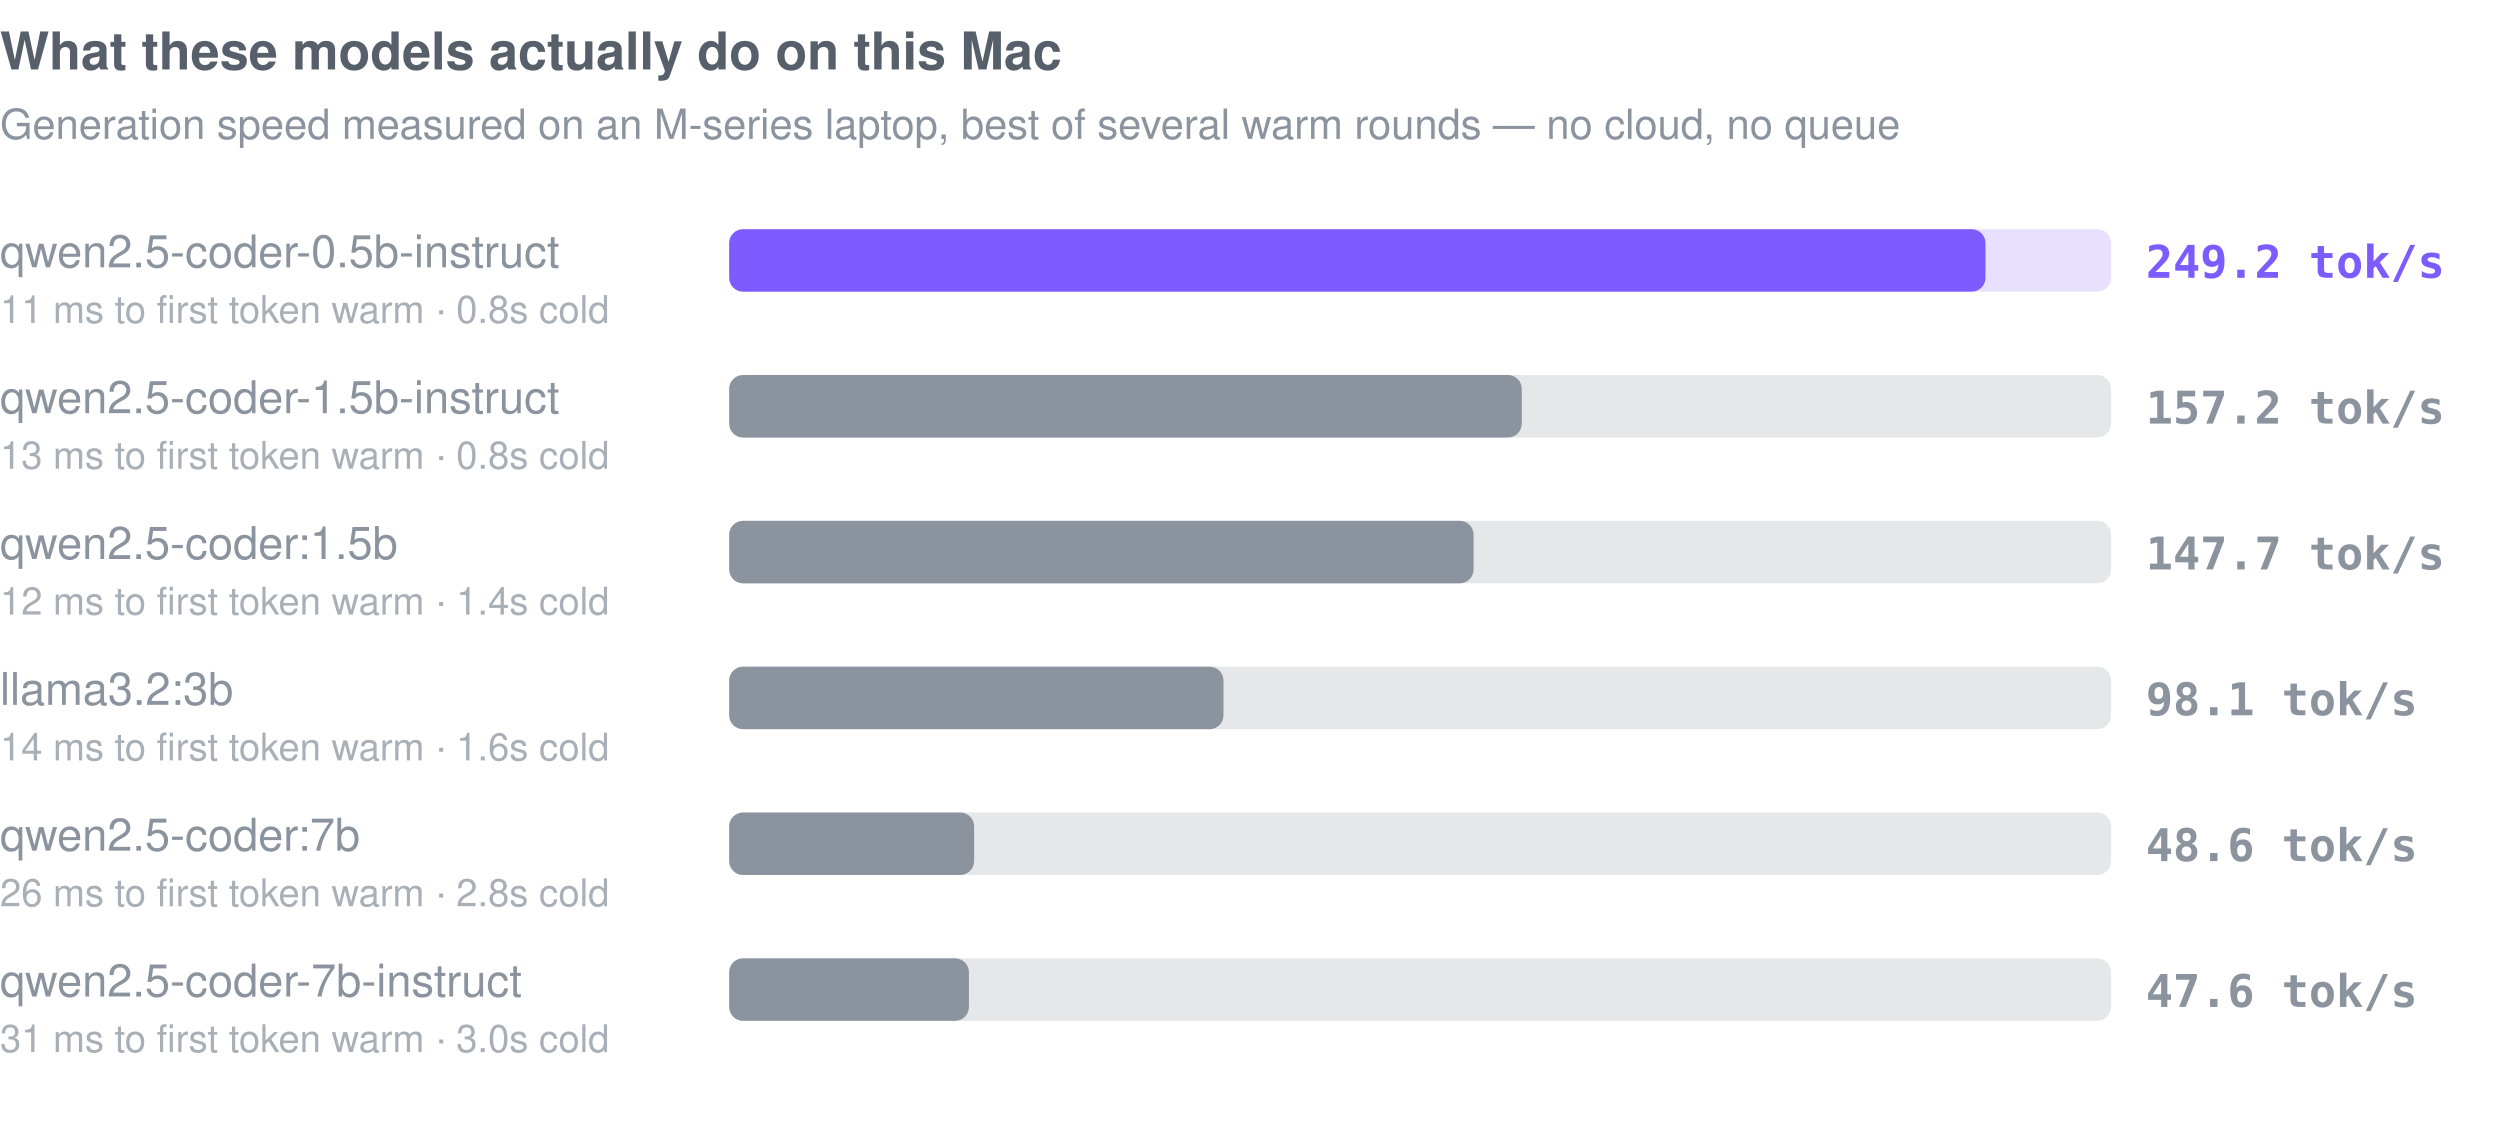
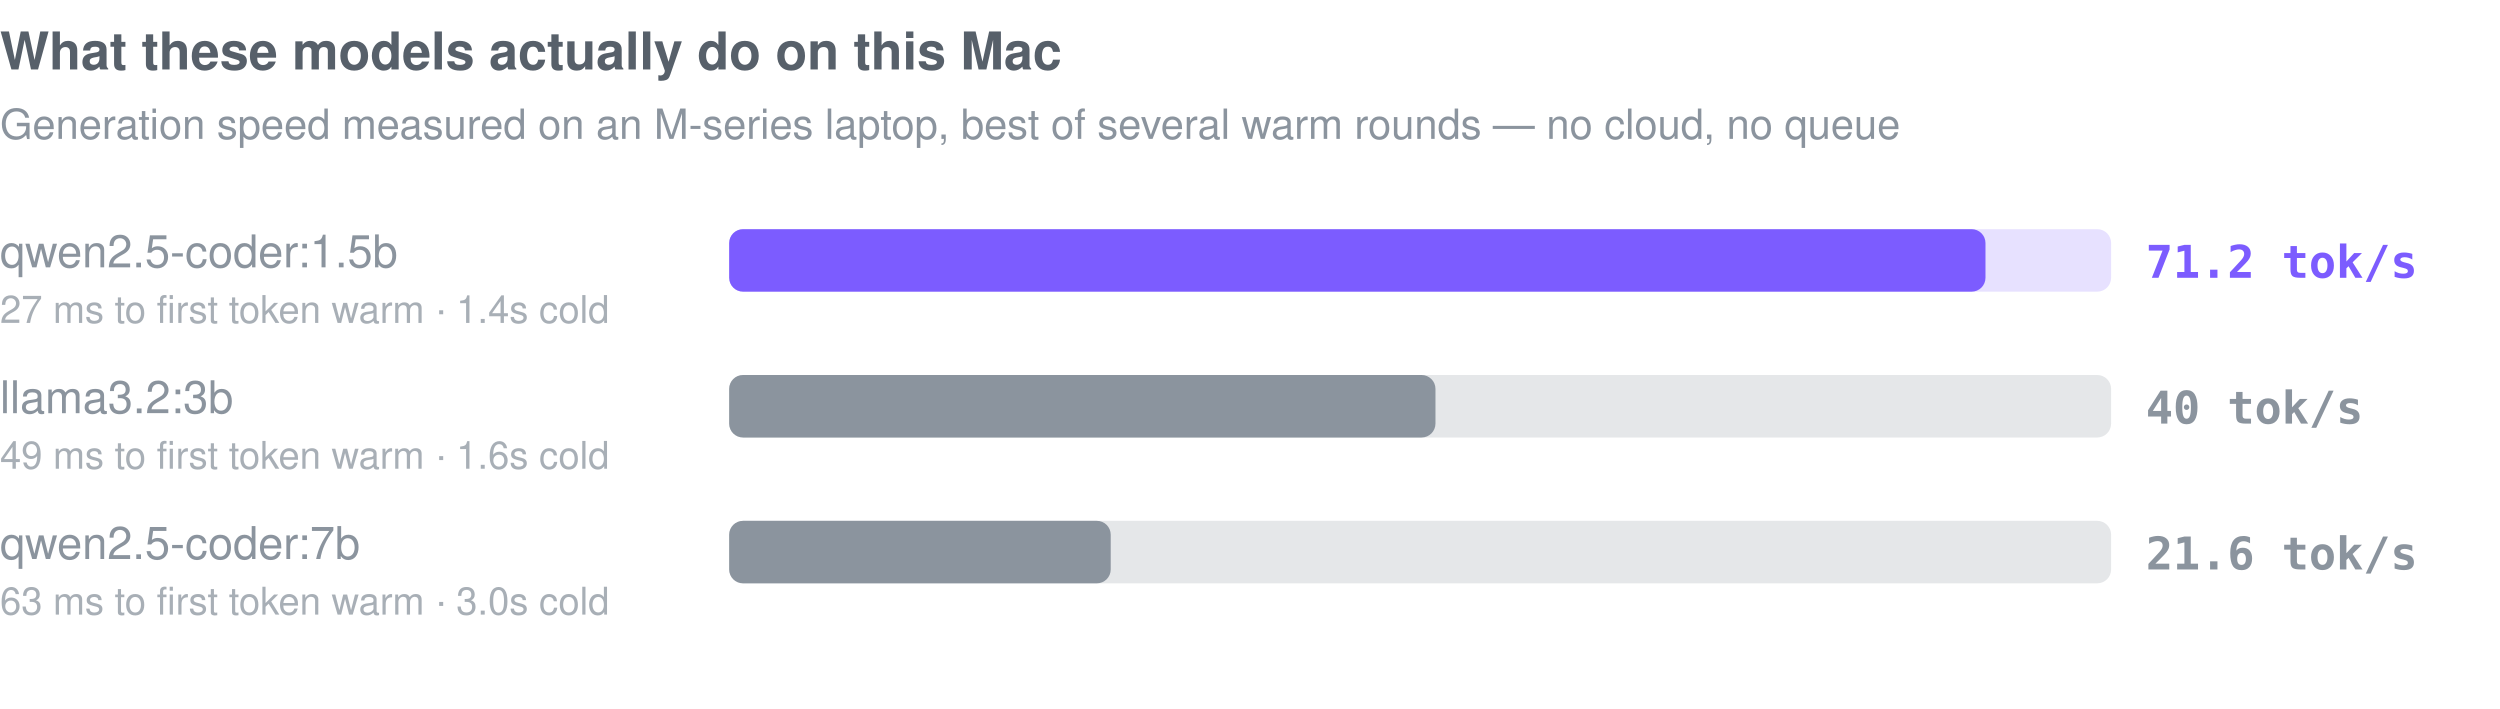
- <svg xmlns="http://www.w3.org/2000/svg" width="720" height="330" viewBox="0 0 720 330" role="img" aria-label="What these models actually do on this Mac">
+ <svg xmlns="http://www.w3.org/2000/svg" width="720" height="204" viewBox="0 0 720 204" role="img" aria-label="What these models actually do on this Mac">
  <text x="0" y="20" font-family="-apple-system, BlinkMacSystemFont, 'Segoe UI', Helvetica, Arial, sans-serif" font-size="15" font-weight="600" fill="#57606a">What these models actually do on this Mac</text>
  <text x="0" y="40" font-family="-apple-system, BlinkMacSystemFont, 'Segoe UI', Helvetica, Arial, sans-serif" font-size="12" fill="#8b949e">Generation speed measured on an M-series laptop, best of several warm rounds — no cloud, no queue</text>
  <g>
-     <text x="0" y="77" font-family="-apple-system, BlinkMacSystemFont, 'Segoe UI', Helvetica, Arial, sans-serif" font-size="13" fill="#8b949e">qwen2.5-coder-0.5b-instruct</text>
-     <text x="0" y="93" font-family="-apple-system, BlinkMacSystemFont, 'Segoe UI', Helvetica, Arial, sans-serif" font-size="11" fill="#8b949e" opacity="0.75">11 ms to first token warm · 0.8s cold</text>
+     <text x="0" y="77" font-family="-apple-system, BlinkMacSystemFont, 'Segoe UI', Helvetica, Arial, sans-serif" font-size="13" fill="#8b949e">qwen2.5-coder:1.5b</text>
+     <text x="0" y="93" font-family="-apple-system, BlinkMacSystemFont, 'Segoe UI', Helvetica, Arial, sans-serif" font-size="11" fill="#8b949e" opacity="0.75">27 ms to first token warm · 1.4s cold</text>
    <rect x="210" y="66" width="398" height="18" rx="4" fill="rgba(124, 92, 255, 0.18)" />
    <rect x="210" y="66" width="361.818" height="18" rx="4" fill="#7c5cff" />
-     <text x="618" y="80" font-family="ui-monospace, SFMono-Regular, 'SF Mono', Menlo, monospace" font-size="13" font-weight="600" fill="#7c5cff">249.2 tok/s</text>
+     <text x="618" y="80" font-family="ui-monospace, SFMono-Regular, 'SF Mono', Menlo, monospace" font-size="13" font-weight="600" fill="#7c5cff">71.2 tok/s</text>
  </g>
  <g>
-     <text x="0" y="119" font-family="-apple-system, BlinkMacSystemFont, 'Segoe UI', Helvetica, Arial, sans-serif" font-size="13" fill="#8b949e">qwen2.5-coder-1.5b-instruct</text>
-     <text x="0" y="135" font-family="-apple-system, BlinkMacSystemFont, 'Segoe UI', Helvetica, Arial, sans-serif" font-size="11" fill="#8b949e" opacity="0.75">13 ms to first token warm · 0.8s cold</text>
+     <text x="0" y="119" font-family="-apple-system, BlinkMacSystemFont, 'Segoe UI', Helvetica, Arial, sans-serif" font-size="13" fill="#8b949e">llama3.2:3b</text>
+     <text x="0" y="135" font-family="-apple-system, BlinkMacSystemFont, 'Segoe UI', Helvetica, Arial, sans-serif" font-size="11" fill="#8b949e" opacity="0.75">49 ms to first token warm · 1.6s cold</text>
    <rect x="210" y="108" width="398" height="18" rx="4" fill="rgba(139, 148, 158, 0.22)" />
-     <rect x="210" y="108" width="228.271" height="18" rx="4" fill="#8b949e" />
-     <text x="618" y="122" font-family="ui-monospace, SFMono-Regular, 'SF Mono', Menlo, monospace" font-size="13" font-weight="600" fill="#8b949e">157.2 tok/s</text>
+     <rect x="210" y="108" width="203.415" height="18" rx="4" fill="#8b949e" />
+     <text x="618" y="122" font-family="ui-monospace, SFMono-Regular, 'SF Mono', Menlo, monospace" font-size="13" font-weight="600" fill="#8b949e">40 tok/s</text>
  </g>
  <g>
-     <text x="0" y="161" font-family="-apple-system, BlinkMacSystemFont, 'Segoe UI', Helvetica, Arial, sans-serif" font-size="13" fill="#8b949e">qwen2.5-coder:1.5b</text>
-     <text x="0" y="177" font-family="-apple-system, BlinkMacSystemFont, 'Segoe UI', Helvetica, Arial, sans-serif" font-size="11" fill="#8b949e" opacity="0.75">12 ms to first token warm · 1.4s cold</text>
+     <text x="0" y="161" font-family="-apple-system, BlinkMacSystemFont, 'Segoe UI', Helvetica, Arial, sans-serif" font-size="13" fill="#8b949e">qwen2.5-coder:7b</text>
+     <text x="0" y="177" font-family="-apple-system, BlinkMacSystemFont, 'Segoe UI', Helvetica, Arial, sans-serif" font-size="11" fill="#8b949e" opacity="0.75">63 ms to first token warm · 3.0s cold</text>
    <rect x="210" y="150" width="398" height="18" rx="4" fill="rgba(139, 148, 158, 0.22)" />
-     <rect x="210" y="150" width="214.39" height="18" rx="4" fill="#8b949e" />
-     <text x="618" y="164" font-family="ui-monospace, SFMono-Regular, 'SF Mono', Menlo, monospace" font-size="13" font-weight="600" fill="#8b949e">147.7 tok/s</text>
-   </g>
-   <g>
-     <text x="0" y="203" font-family="-apple-system, BlinkMacSystemFont, 'Segoe UI', Helvetica, Arial, sans-serif" font-size="13" fill="#8b949e">llama3.2:3b</text>
-     <text x="0" y="219" font-family="-apple-system, BlinkMacSystemFont, 'Segoe UI', Helvetica, Arial, sans-serif" font-size="11" fill="#8b949e" opacity="0.75">14 ms to first token warm · 1.6s cold</text>
-     <rect x="210" y="192" width="398" height="18" rx="4" fill="rgba(139, 148, 158, 0.22)" />
-     <rect x="210" y="192" width="142.361" height="18" rx="4" fill="#8b949e" />
-     <text x="618" y="206" font-family="ui-monospace, SFMono-Regular, 'SF Mono', Menlo, monospace" font-size="13" font-weight="600" fill="#8b949e">98.1 tok/s</text>
-   </g>
-   <g>
-     <text x="0" y="245" font-family="-apple-system, BlinkMacSystemFont, 'Segoe UI', Helvetica, Arial, sans-serif" font-size="13" fill="#8b949e">qwen2.5-coder:7b</text>
-     <text x="0" y="261" font-family="-apple-system, BlinkMacSystemFont, 'Segoe UI', Helvetica, Arial, sans-serif" font-size="11" fill="#8b949e" opacity="0.75">26 ms to first token warm · 2.8s cold</text>
-     <rect x="210" y="234" width="398" height="18" rx="4" fill="rgba(139, 148, 158, 0.22)" />
-     <rect x="210" y="234" width="70.549" height="18" rx="4" fill="#8b949e" />
-     <text x="618" y="248" font-family="ui-monospace, SFMono-Regular, 'SF Mono', Menlo, monospace" font-size="13" font-weight="600" fill="#8b949e">48.6 tok/s</text>
-   </g>
-   <g>
-     <text x="0" y="287" font-family="-apple-system, BlinkMacSystemFont, 'Segoe UI', Helvetica, Arial, sans-serif" font-size="13" fill="#8b949e">qwen2.5-coder-7b-instruct</text>
-     <text x="0" y="303" font-family="-apple-system, BlinkMacSystemFont, 'Segoe UI', Helvetica, Arial, sans-serif" font-size="11" fill="#8b949e" opacity="0.75">31 ms to first token warm · 3.0s cold</text>
-     <rect x="210" y="276" width="398" height="18" rx="4" fill="rgba(139, 148, 158, 0.22)" />
-     <rect x="210" y="276" width="69.053" height="18" rx="4" fill="#8b949e" />
-     <text x="618" y="290" font-family="ui-monospace, SFMono-Regular, 'SF Mono', Menlo, monospace" font-size="13" font-weight="600" fill="#8b949e">47.6 tok/s</text>
+     <rect x="210" y="150" width="109.887" height="18" rx="4" fill="#8b949e" />
+     <text x="618" y="164" font-family="ui-monospace, SFMono-Regular, 'SF Mono', Menlo, monospace" font-size="13" font-weight="600" fill="#8b949e">21.6 tok/s</text>
  </g>
</svg>
